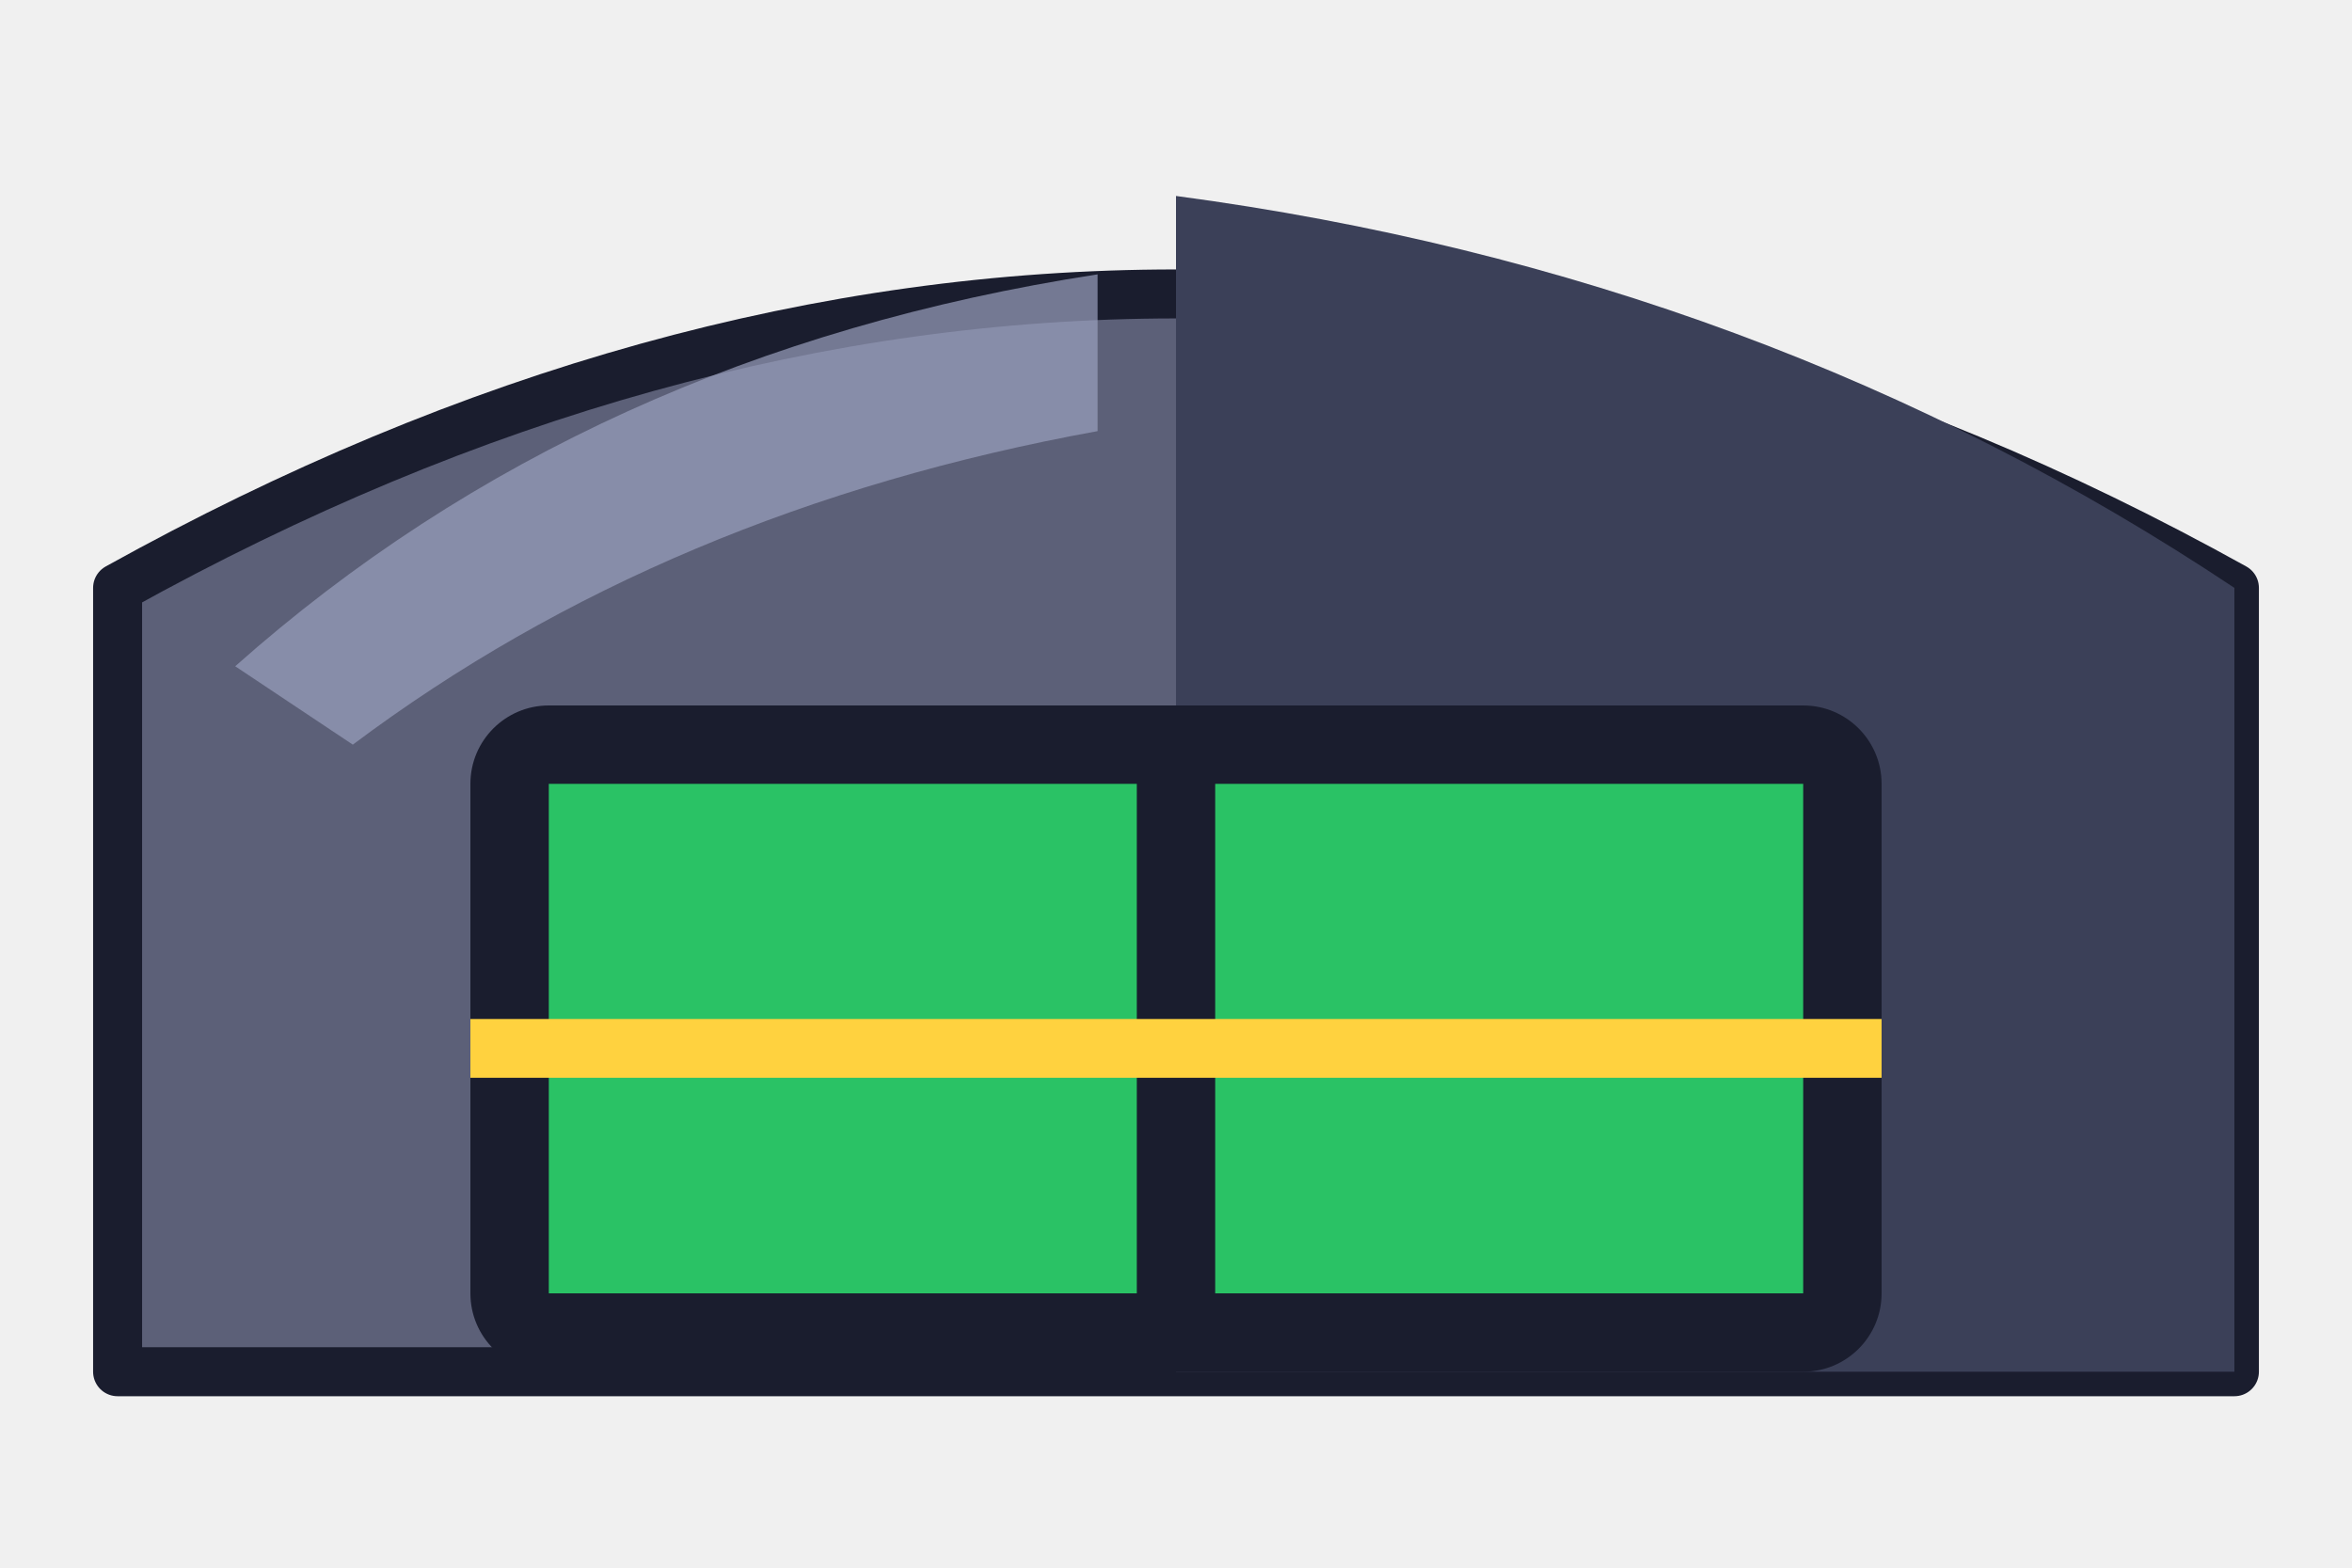
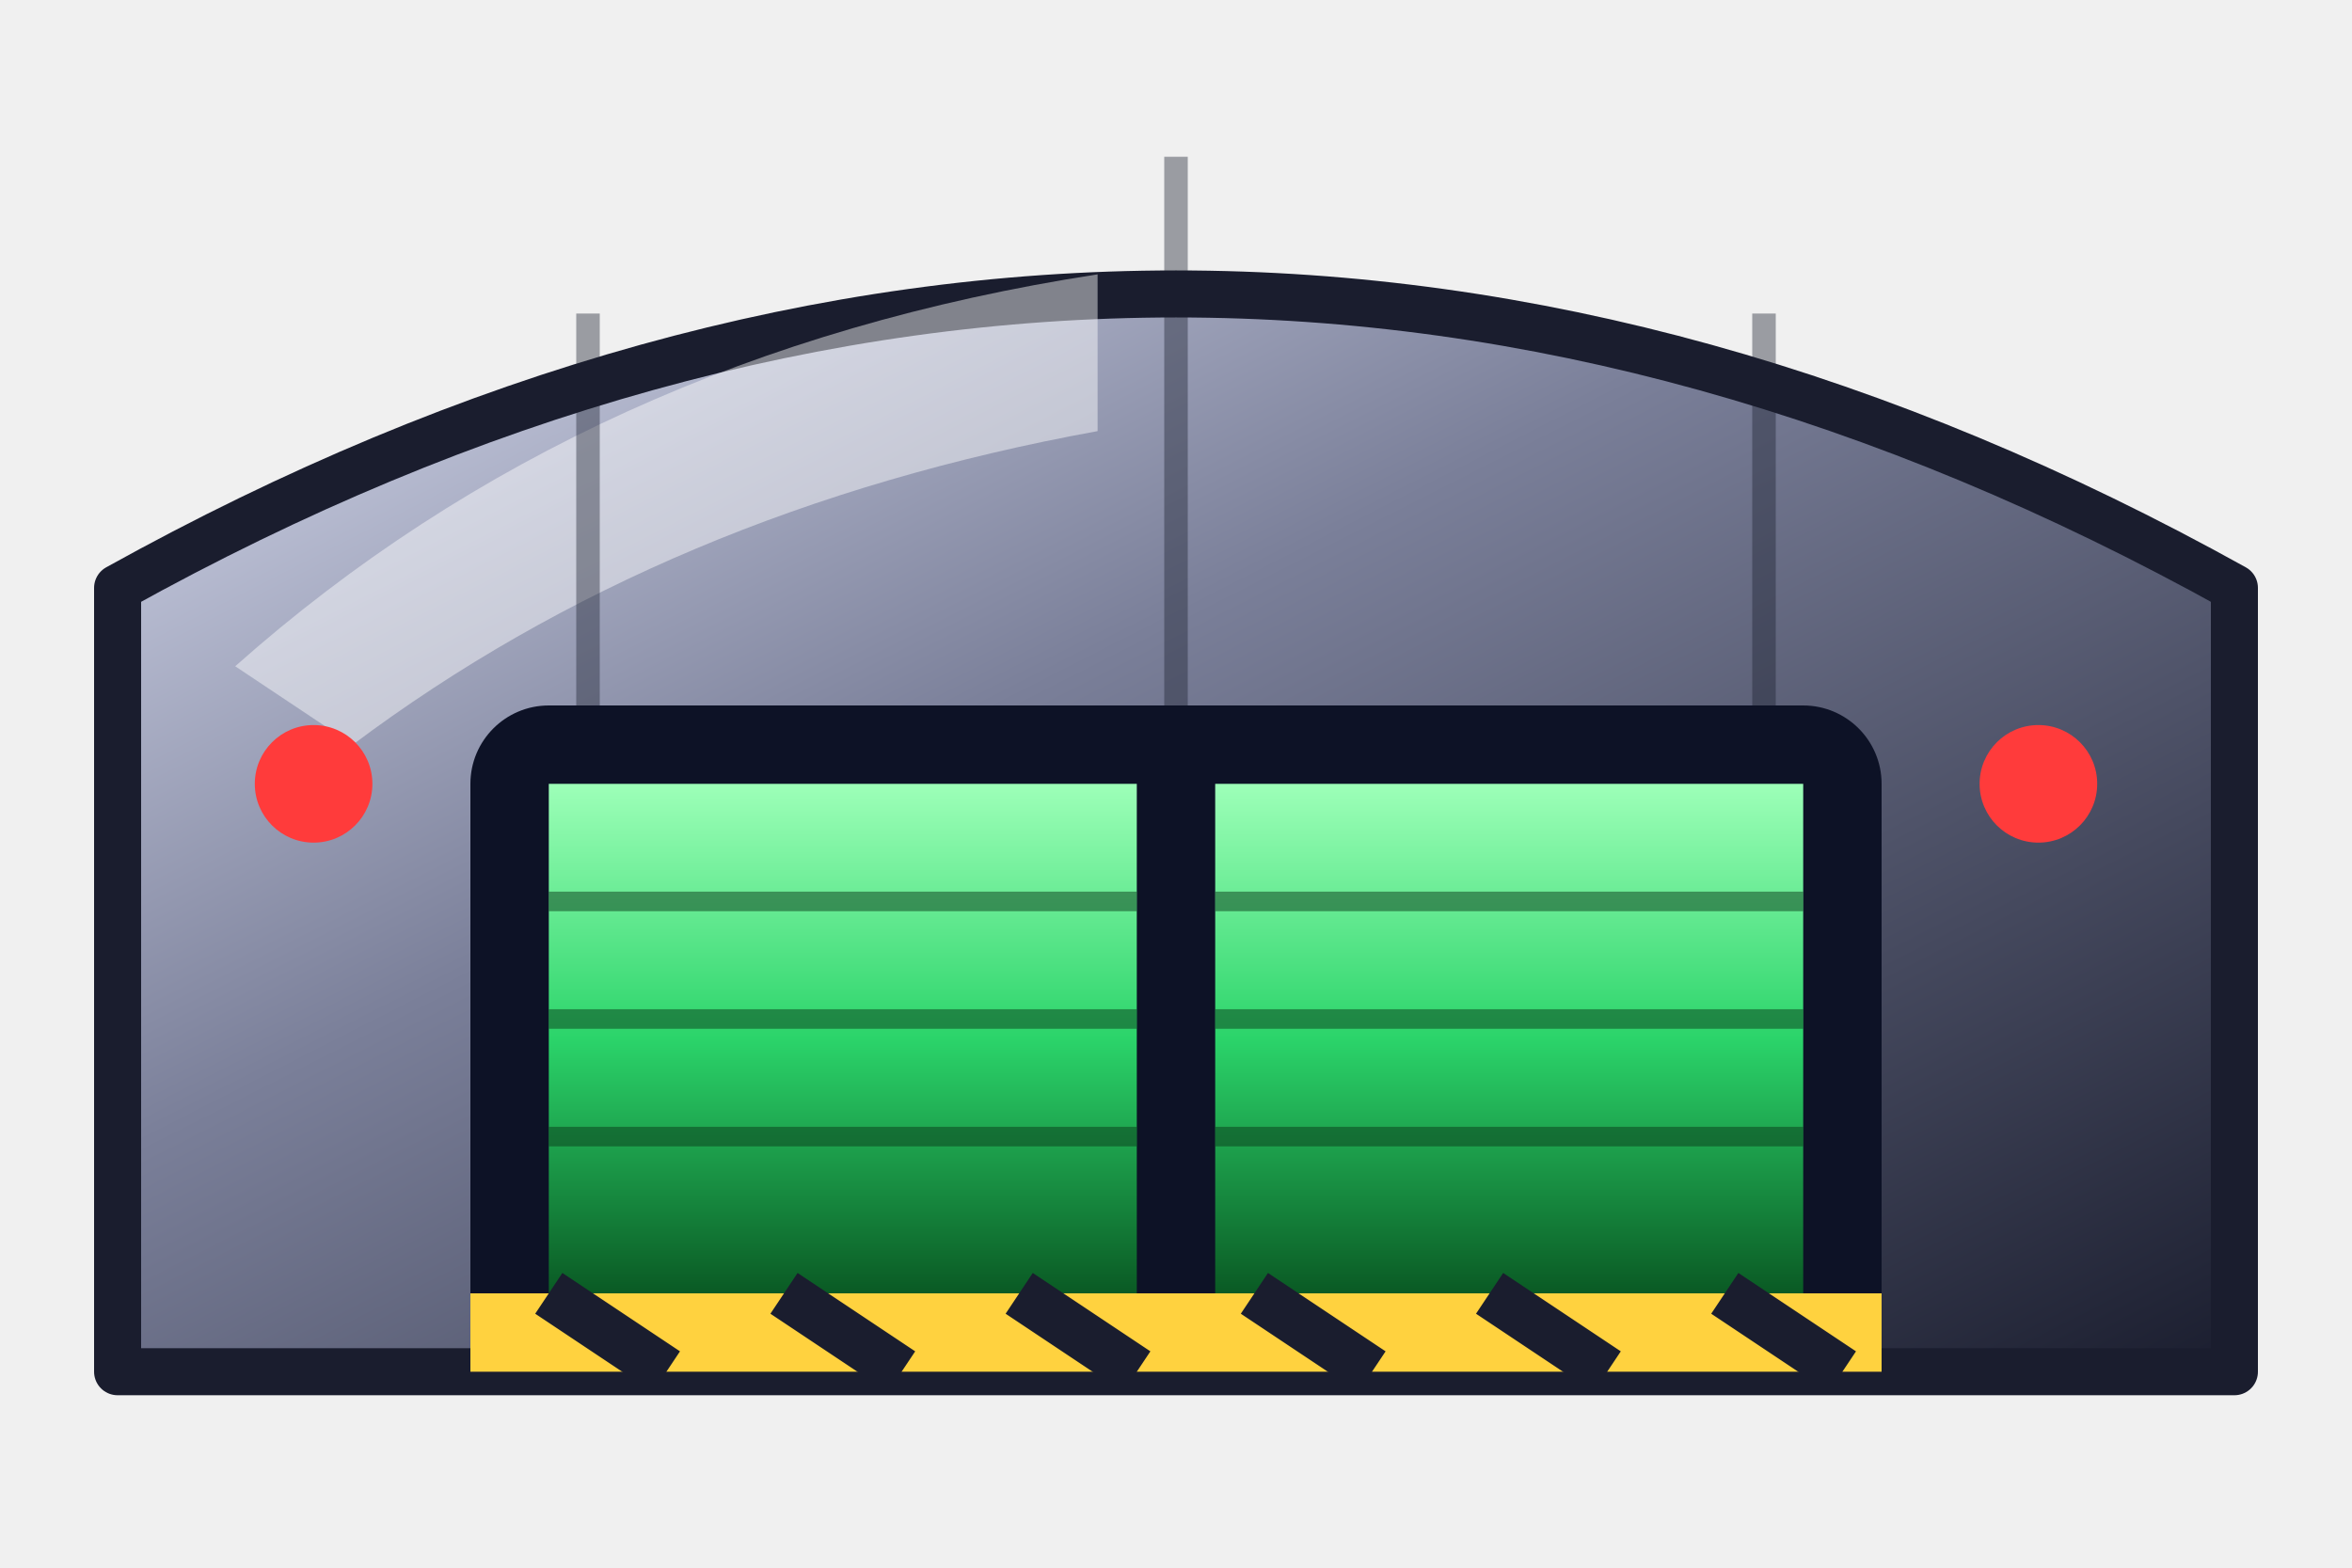
<svg xmlns="http://www.w3.org/2000/svg" viewBox="0 0 120 80">
-   <path d="M6 70 L6 30 Q60 0 114 30 L114 70 Z" fill="#5c6078" stroke="#1a1d2e" stroke-width="2.5" stroke-linejoin="round" />
-   <path d="M60 10 Q90 14 114 30 L114 70 L60 70 Z" fill="#3b4058" />
-   <path d="M12 34 Q30 18 56 14 L56 22 Q34 26 18 38 Z" fill="#9aa0bd" opacity="0.7" />
-   <rect x="24" y="36" width="72" height="34" rx="4" fill="#1a1d2e" />
-   <rect x="28" y="40" width="30" height="26" fill="#2bd46a" opacity="0.9" />
-   <rect x="62" y="40" width="30" height="26" fill="#2bd46a" opacity="0.9" />
-   <rect x="24" y="52" width="72" height="3" fill="#ffd23f" />
+   <defs>
+     <linearGradient id="hg-roof" x1="0" y1="0" x2="1" y2="1">
+       <stop offset="0" stop-color="#d8dcef" />
+       <stop offset="0.4" stop-color="#7a7f99" />
+       <stop offset="1" stop-color="#1a1d2e" />
+     </linearGradient>
+     <linearGradient id="hg-door" x1="0" y1="0" x2="0" y2="1">
+       <stop offset="0" stop-color="#9dffb8" />
+       <stop offset="0.5" stop-color="#2bd46a" />
+       <stop offset="1" stop-color="#0a5a24" />
+     </linearGradient>
+   </defs>
+   <path d="M6 70 L6 30 Q60 0 114 30 L114 70 Z" fill="url(#hg-roof)" stroke="#1a1d2e" stroke-width="2.4" stroke-linejoin="round" />
+   <path d="M12 34 Q30 18 56 14 L56 22 Q34 26 18 38 Z" fill="#ffffff" opacity="0.45" />
+   <path d="M30 16 L30 70 M60 8 L60 36 M90 16 L90 36" stroke="#1a1d2e" stroke-width="1.2" opacity="0.4" />
+   <rect x="24" y="36" width="72" height="34" rx="4" fill="#0d1226" />
+   <rect x="28" y="40" width="30" height="26" fill="url(#hg-door)" />
+   <rect x="62" y="40" width="30" height="26" fill="url(#hg-door)" />
+   <path d="M28 46 L58 46 M28 52 L58 52 M28 58 L58 58 M62 46 L92 46 M62 52 L92 52 M62 58 L92 58" stroke="#0a3a1a" stroke-width="1" opacity="0.5" />
+   <rect x="24" y="66" width="72" height="4" fill="#ffd23f" />
+   <path d="M28 66 L34 70 M40 66 L46 70 M52 66 L58 70 M64 66 L70 70 M76 66 L82 70 M88 66 L94 70" stroke="#1a1d2e" stroke-width="2.5" />
+   <circle cx="16" cy="40" r="3" fill="#ff3b3b" />
+   <circle cx="104" cy="40" r="3" fill="#ff3b3b" />
</svg>
